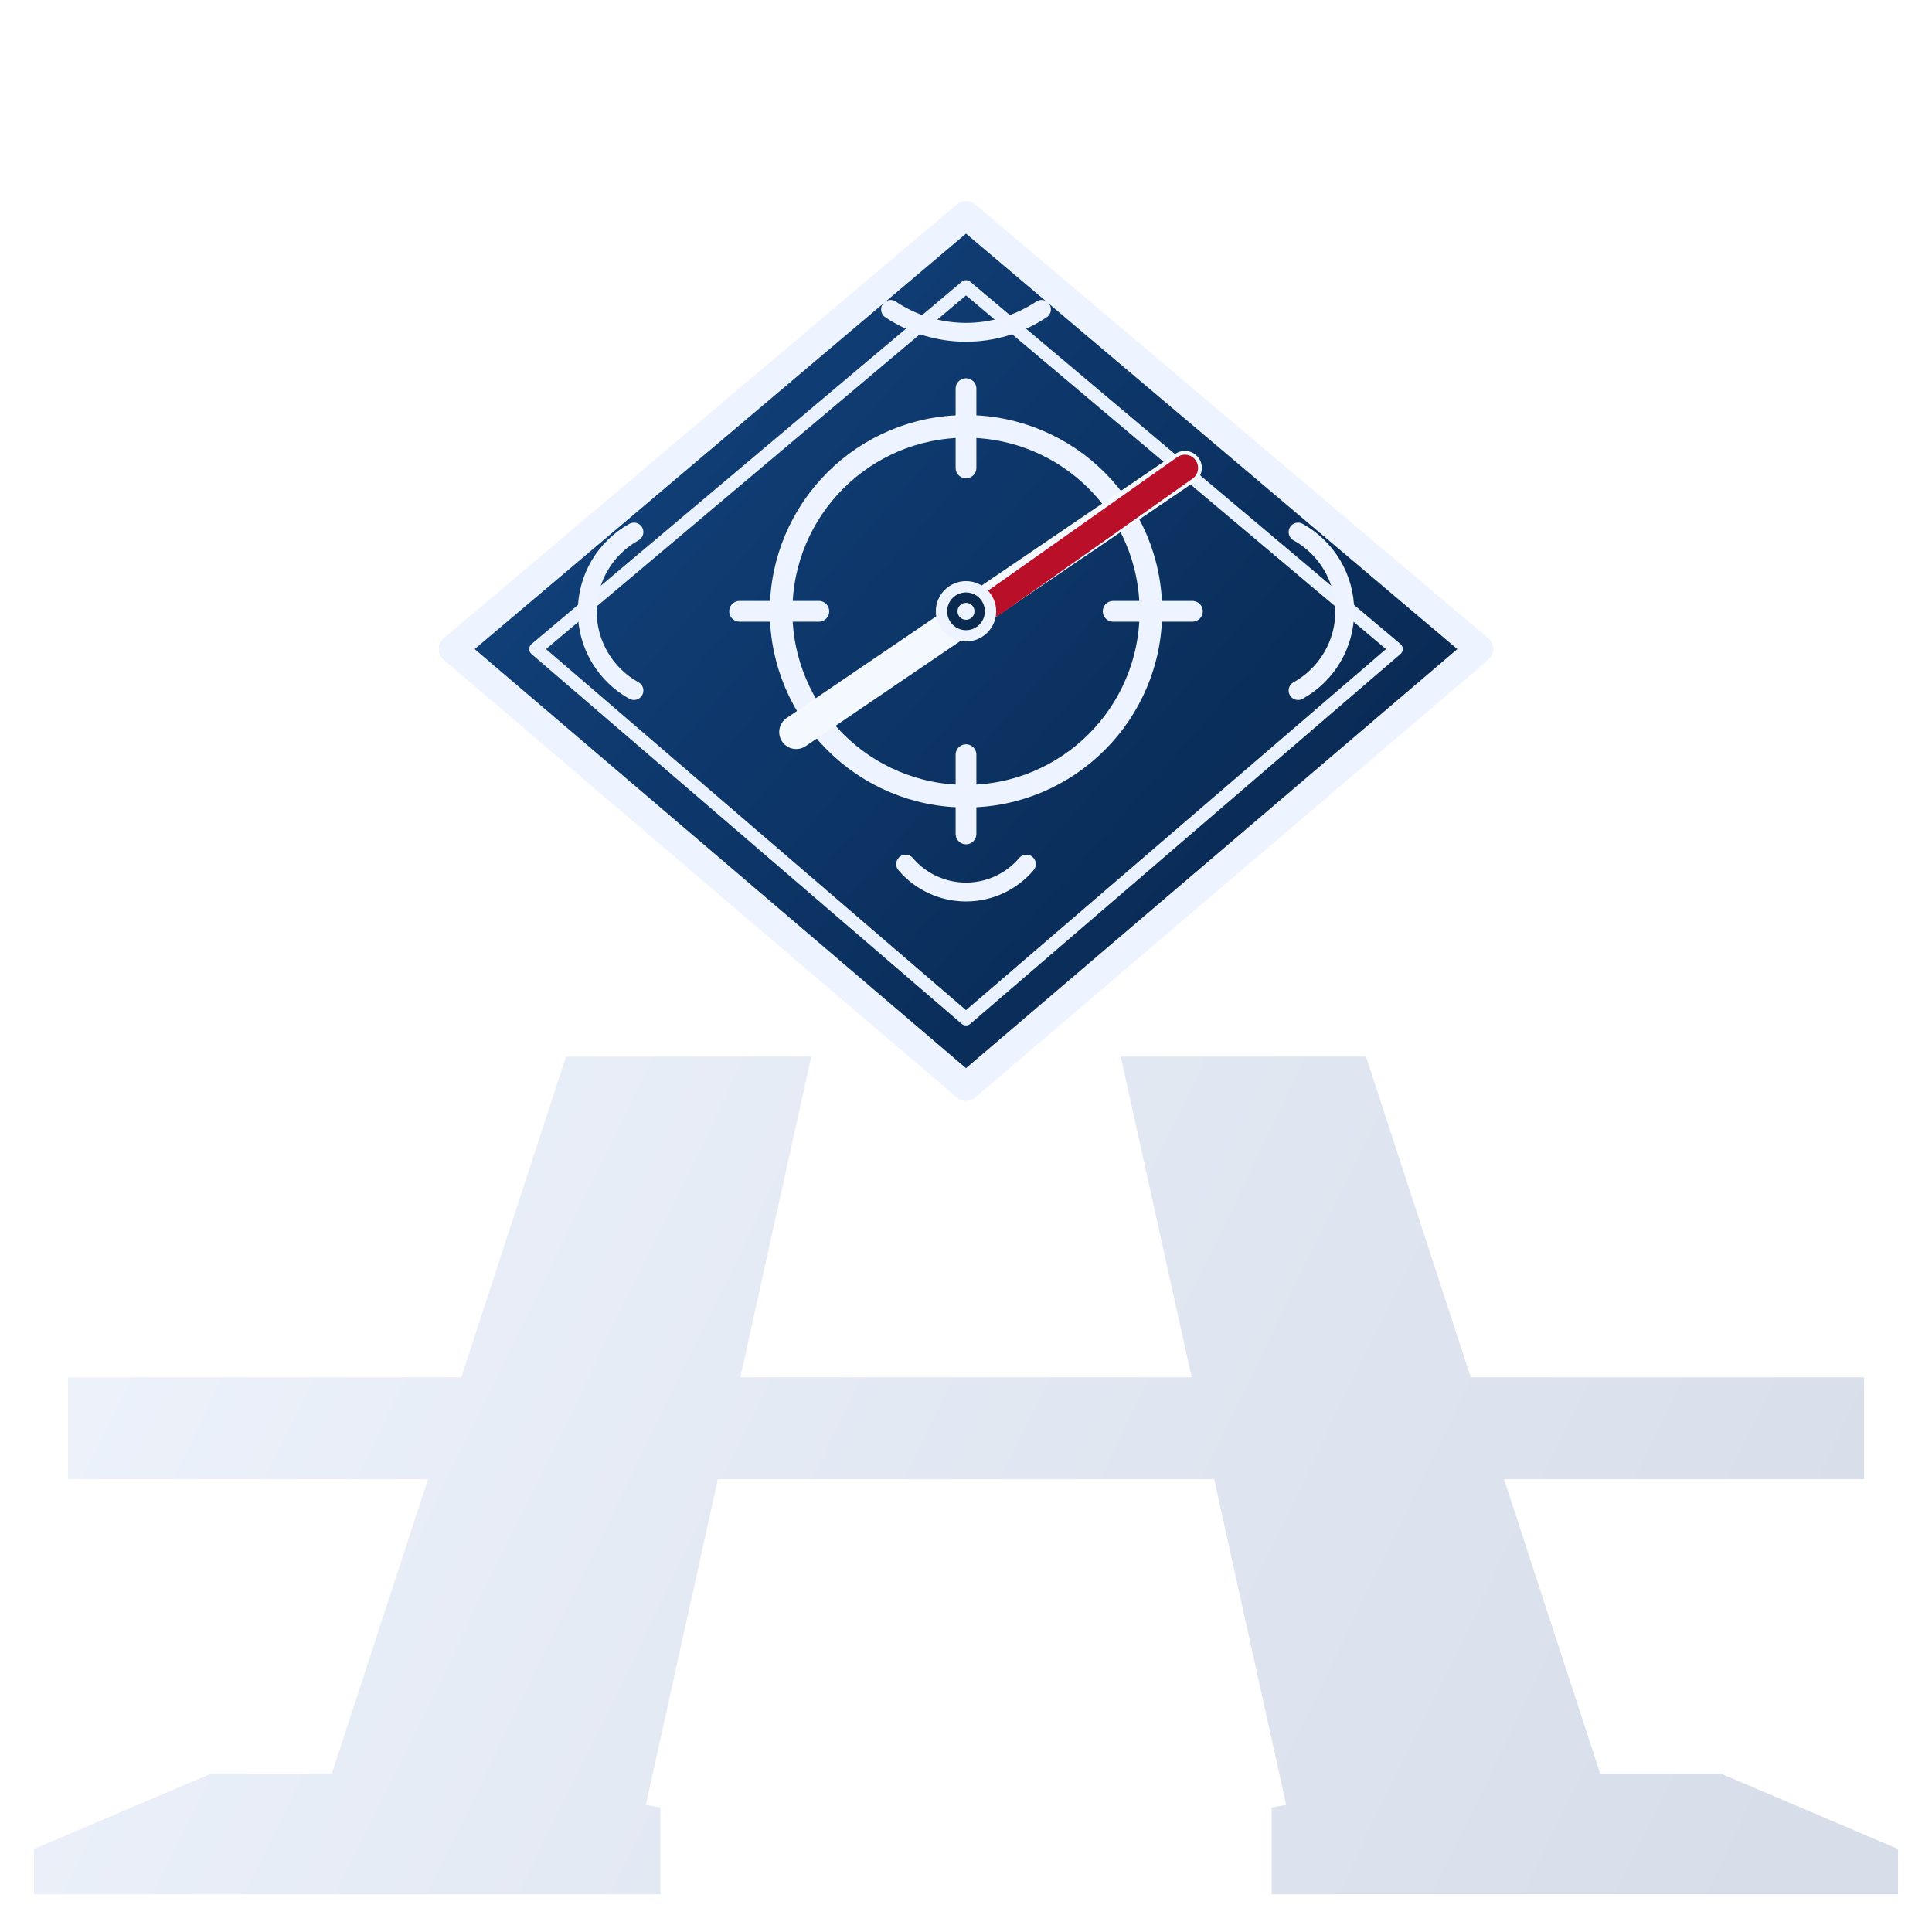
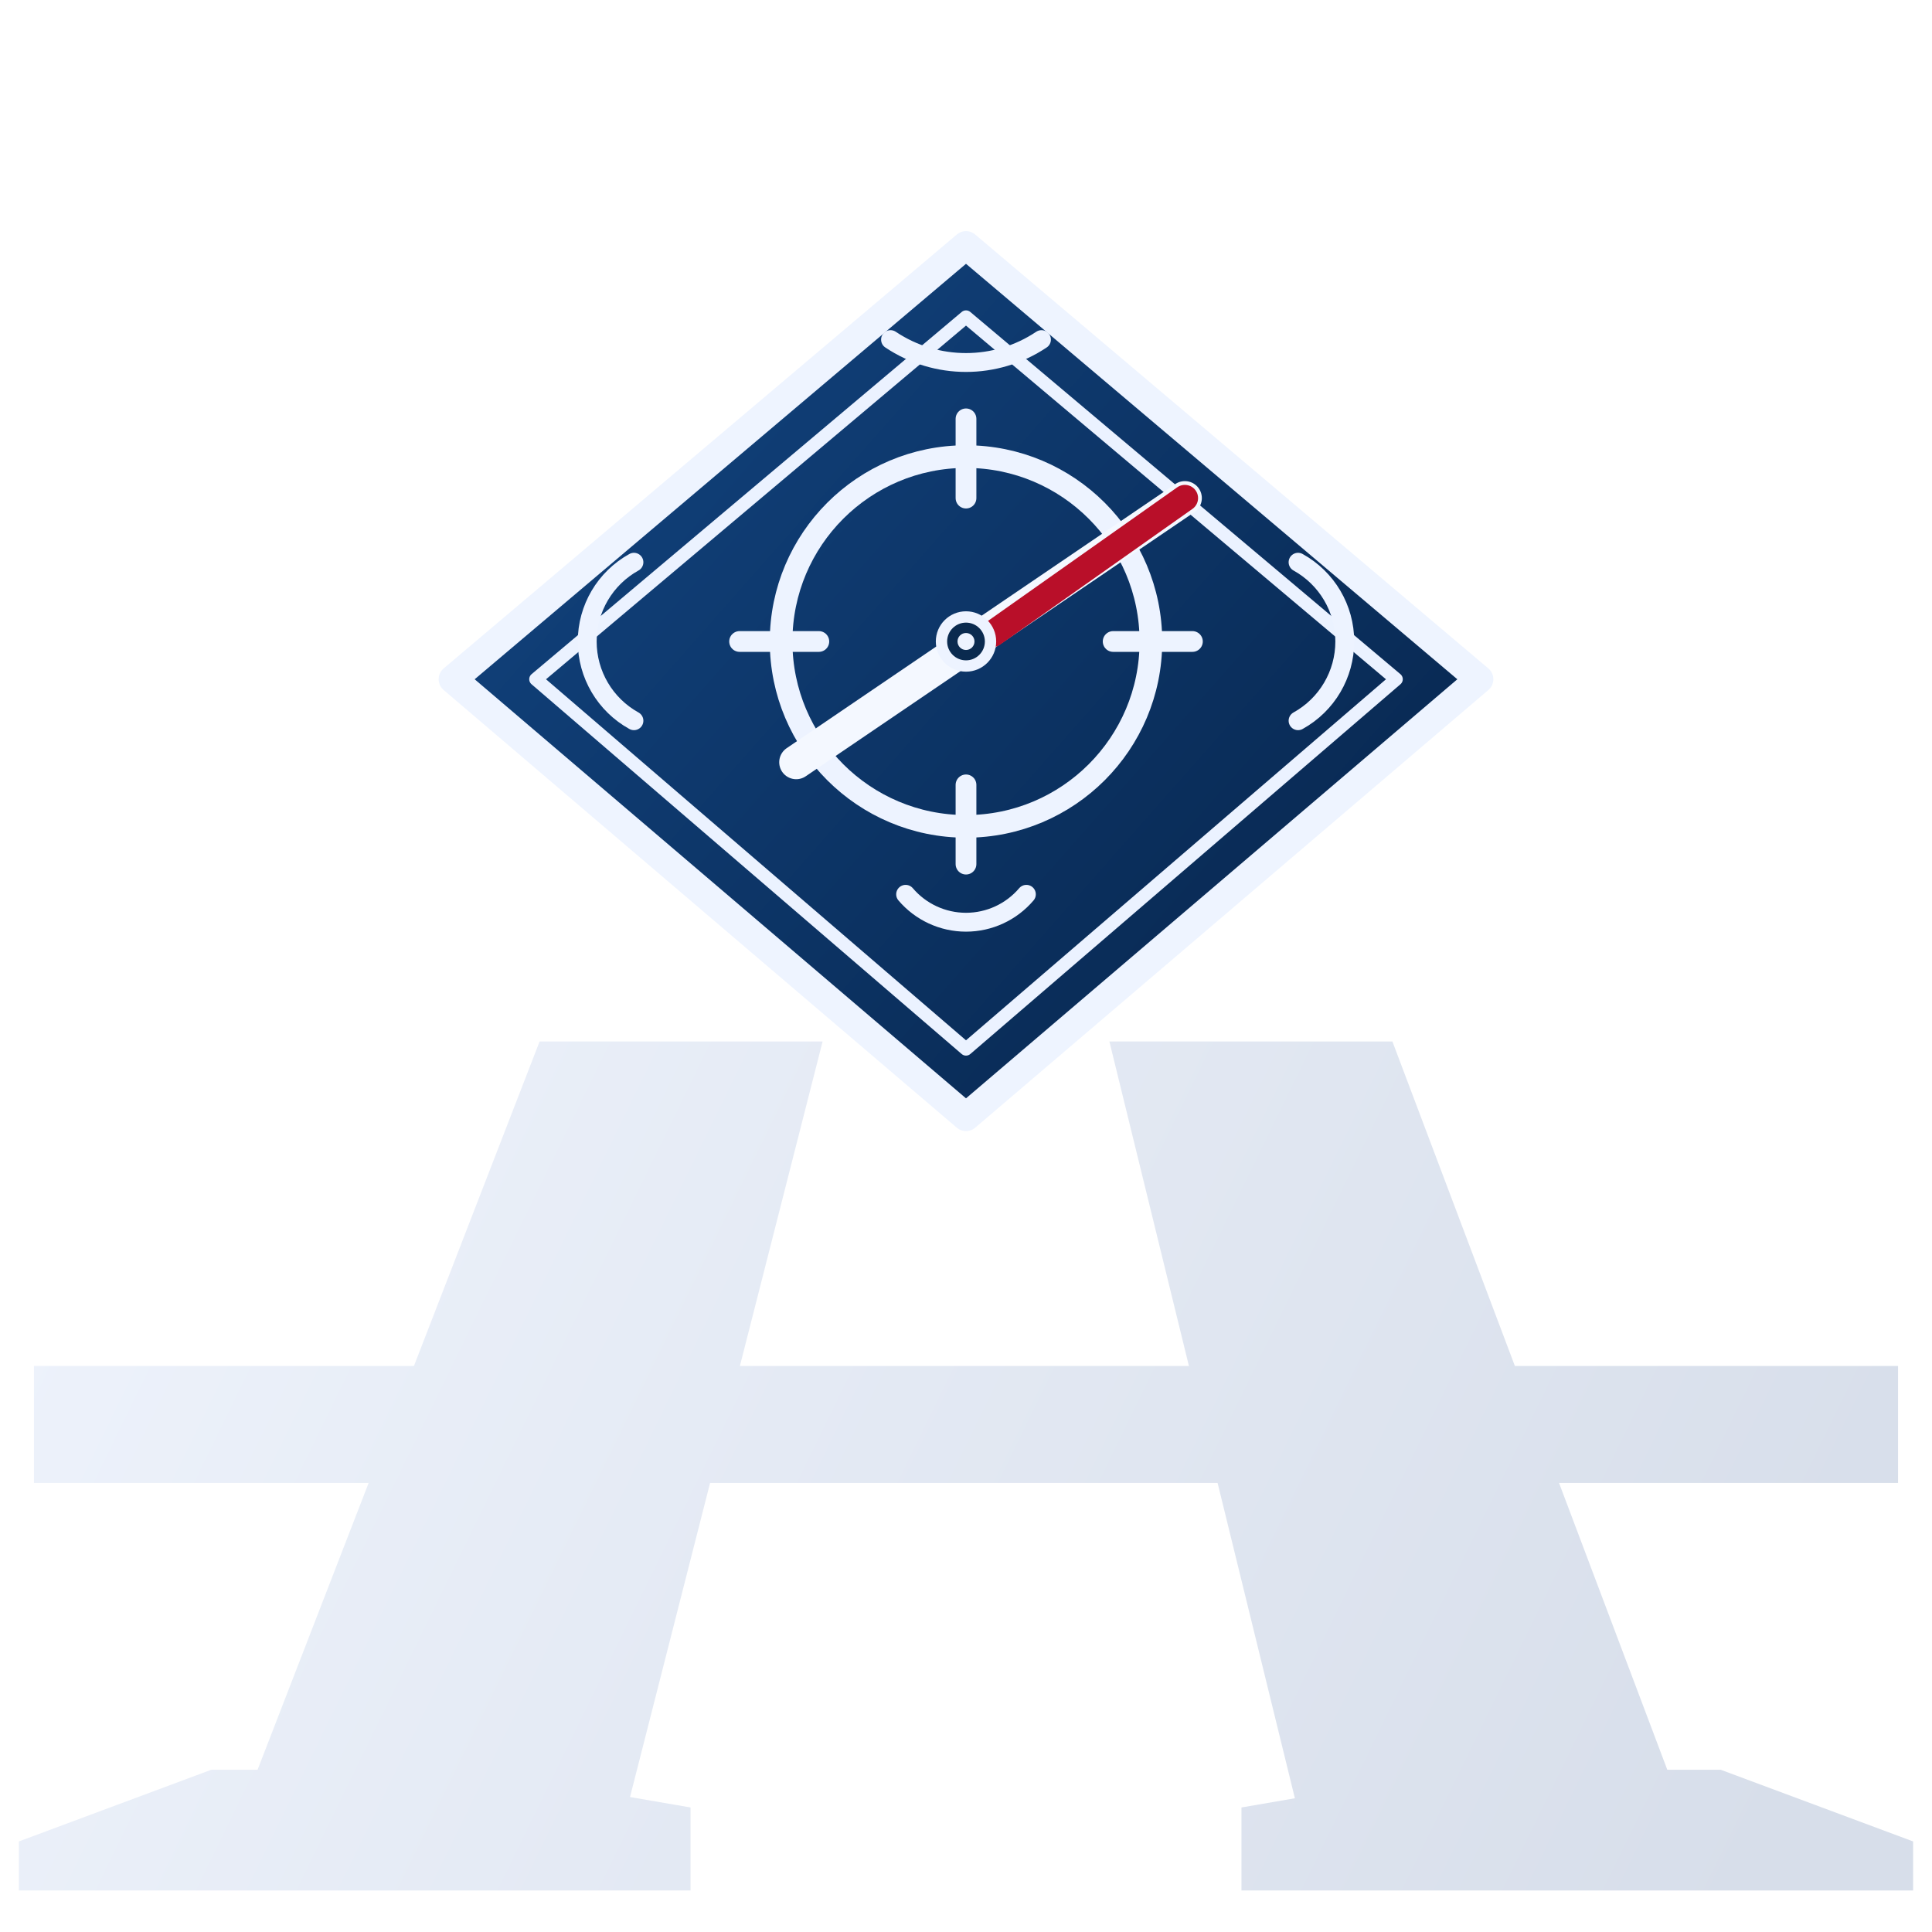
<svg xmlns="http://www.w3.org/2000/svg" width="1024" height="1024" viewBox="0 0 1024 1024" role="img" aria-labelledby="title desc">
  <defs>
    <linearGradient id="metal" x1="80" y1="560" x2="940" y2="980" gradientUnits="userSpaceOnUse">
      <stop offset="0" stop-color="#edf2fb" />
      <stop offset="1" stop-color="#d7deea" />
    </linearGradient>
-     <linearGradient id="fieldBlue" x1="266" y1="120" x2="764" y2="560" gradientUnits="userSpaceOnUse">
+     <linearGradient id="fieldBlue" x1="266" y1="136" x2="764" y2="576" gradientUnits="userSpaceOnUse">
      <stop offset="0" stop-color="#124582" />
      <stop offset="1" stop-color="#07244a" />
    </linearGradient>
  </defs>
  <g>
-     <path d="M300 560 L430 560 L342 958 L170 958 Z" fill="url(#metal)" />
-     <path d="M594 560 L724 560 L854 958 L682 958 Z" fill="url(#metal)" />
-     <rect x="36" y="730" width="952" height="54" fill="url(#metal)" />
-     <path d="M18 1004 L350 1004 L350 958 L250 940 L112 940 L18 980 Z" fill="url(#metal)" />
-     <path d="M674 1004 L1006 1004 L1006 980 L912 940 L774 940 L674 958 Z" fill="url(#metal)" />
+     <path d="M286 552 L436 552 L332 960 L128 960 Z" fill="url(#metal)" />
+     <path d="M588 552 L738 552 L892 960 L688 960 Z" fill="url(#metal)" />
+     <rect x="18" y="724" width="988" height="62" fill="url(#metal)" />
+     <path d="M10 1002 L366 1002 L366 958 L250 938 L112 938 L10 976 Z" fill="url(#metal)" />
+     <path d="M658 958 L658 1002 L1014 1002 L1014 976 L912 938 L774 938 Z" fill="url(#metal)" />
  </g>
  <g>
-     <path d="M512 114 L784 344 L512 576 L240 344 Z" fill="url(#fieldBlue)" stroke="#eef4ff" stroke-width="15" stroke-linejoin="round" />
-     <path d="M512 152 L740 344 L512 540 L284 344 Z" fill="none" stroke="#ebf2ff" stroke-width="7" stroke-linejoin="round" />
-     <path d="M472 164 A72 72 0 0 0 552 164" fill="none" stroke="#edf3ff" stroke-width="10" stroke-linecap="round" />
-     <path d="M336 282 A48 48 0 0 0 336 366" fill="none" stroke="#edf3ff" stroke-width="10" stroke-linecap="round" />
-     <path d="M688 282 A48 48 0 0 1 688 366" fill="none" stroke="#edf3ff" stroke-width="10" stroke-linecap="round" />
-     <path d="M480 458 A42 42 0 0 0 544 458" fill="none" stroke="#edf3ff" stroke-width="10" stroke-linecap="round" />
-     <circle cx="512" cy="324" r="98" fill="none" stroke="#edf3ff" stroke-width="12" />
-     <line x1="512" y1="206" x2="512" y2="248" stroke="#edf3ff" stroke-width="11" stroke-linecap="round" />
-     <line x1="512" y1="400" x2="512" y2="442" stroke="#edf3ff" stroke-width="11" stroke-linecap="round" />
-     <line x1="392" y1="324" x2="434" y2="324" stroke="#edf3ff" stroke-width="11" stroke-linecap="round" />
-     <line x1="590" y1="324" x2="632" y2="324" stroke="#edf3ff" stroke-width="11" stroke-linecap="round" />
-     <line x1="422" y1="388" x2="628" y2="248" stroke="#f4f8ff" stroke-width="18" stroke-linecap="round" />
-     <line x1="526" y1="320" x2="628" y2="248" stroke="#b90f29" stroke-width="14" stroke-linecap="round" />
-     <circle cx="512" cy="324" r="13" fill="#0a2a4f" stroke="#edf3ff" stroke-width="6" />
-     <circle cx="512" cy="324" r="4.5" fill="#edf3ff" />
+     <path d="M512 130 L784 360 L512 592 L240 360 Z" fill="url(#fieldBlue)" stroke="#eef4ff" stroke-width="15" stroke-linejoin="round" />
+     <path d="M512 168 L740 360 L512 556 L284 360 Z" fill="none" stroke="#ebf2ff" stroke-width="7" stroke-linejoin="round" />
+     <path d="M472 180 A72 72 0 0 0 552 180" fill="none" stroke="#edf3ff" stroke-width="10" stroke-linecap="round" />
+     <path d="M336 298 A48 48 0 0 0 336 382" fill="none" stroke="#edf3ff" stroke-width="10" stroke-linecap="round" />
+     <path d="M688 298 A48 48 0 0 1 688 382" fill="none" stroke="#edf3ff" stroke-width="10" stroke-linecap="round" />
+     <path d="M480 474 A42 42 0 0 0 544 474" fill="none" stroke="#edf3ff" stroke-width="10" stroke-linecap="round" />
+     <circle cx="512" cy="340" r="98" fill="none" stroke="#edf3ff" stroke-width="12" />
+     <line x1="512" y1="222" x2="512" y2="264" stroke="#edf3ff" stroke-width="11" stroke-linecap="round" />
+     <line x1="512" y1="416" x2="512" y2="458" stroke="#edf3ff" stroke-width="11" stroke-linecap="round" />
+     <line x1="392" y1="340" x2="434" y2="340" stroke="#edf3ff" stroke-width="11" stroke-linecap="round" />
+     <line x1="590" y1="340" x2="632" y2="340" stroke="#edf3ff" stroke-width="11" stroke-linecap="round" />
+     <line x1="422" y1="404" x2="628" y2="264" stroke="#f4f8ff" stroke-width="18" stroke-linecap="round" />
+     <line x1="526" y1="336" x2="628" y2="264" stroke="#b90f29" stroke-width="14" stroke-linecap="round" />
+     <circle cx="512" cy="340" r="13" fill="#0a2a4f" stroke="#edf3ff" stroke-width="6" />
+     <circle cx="512" cy="340" r="4.5" fill="#edf3ff" />
  </g>
</svg>
